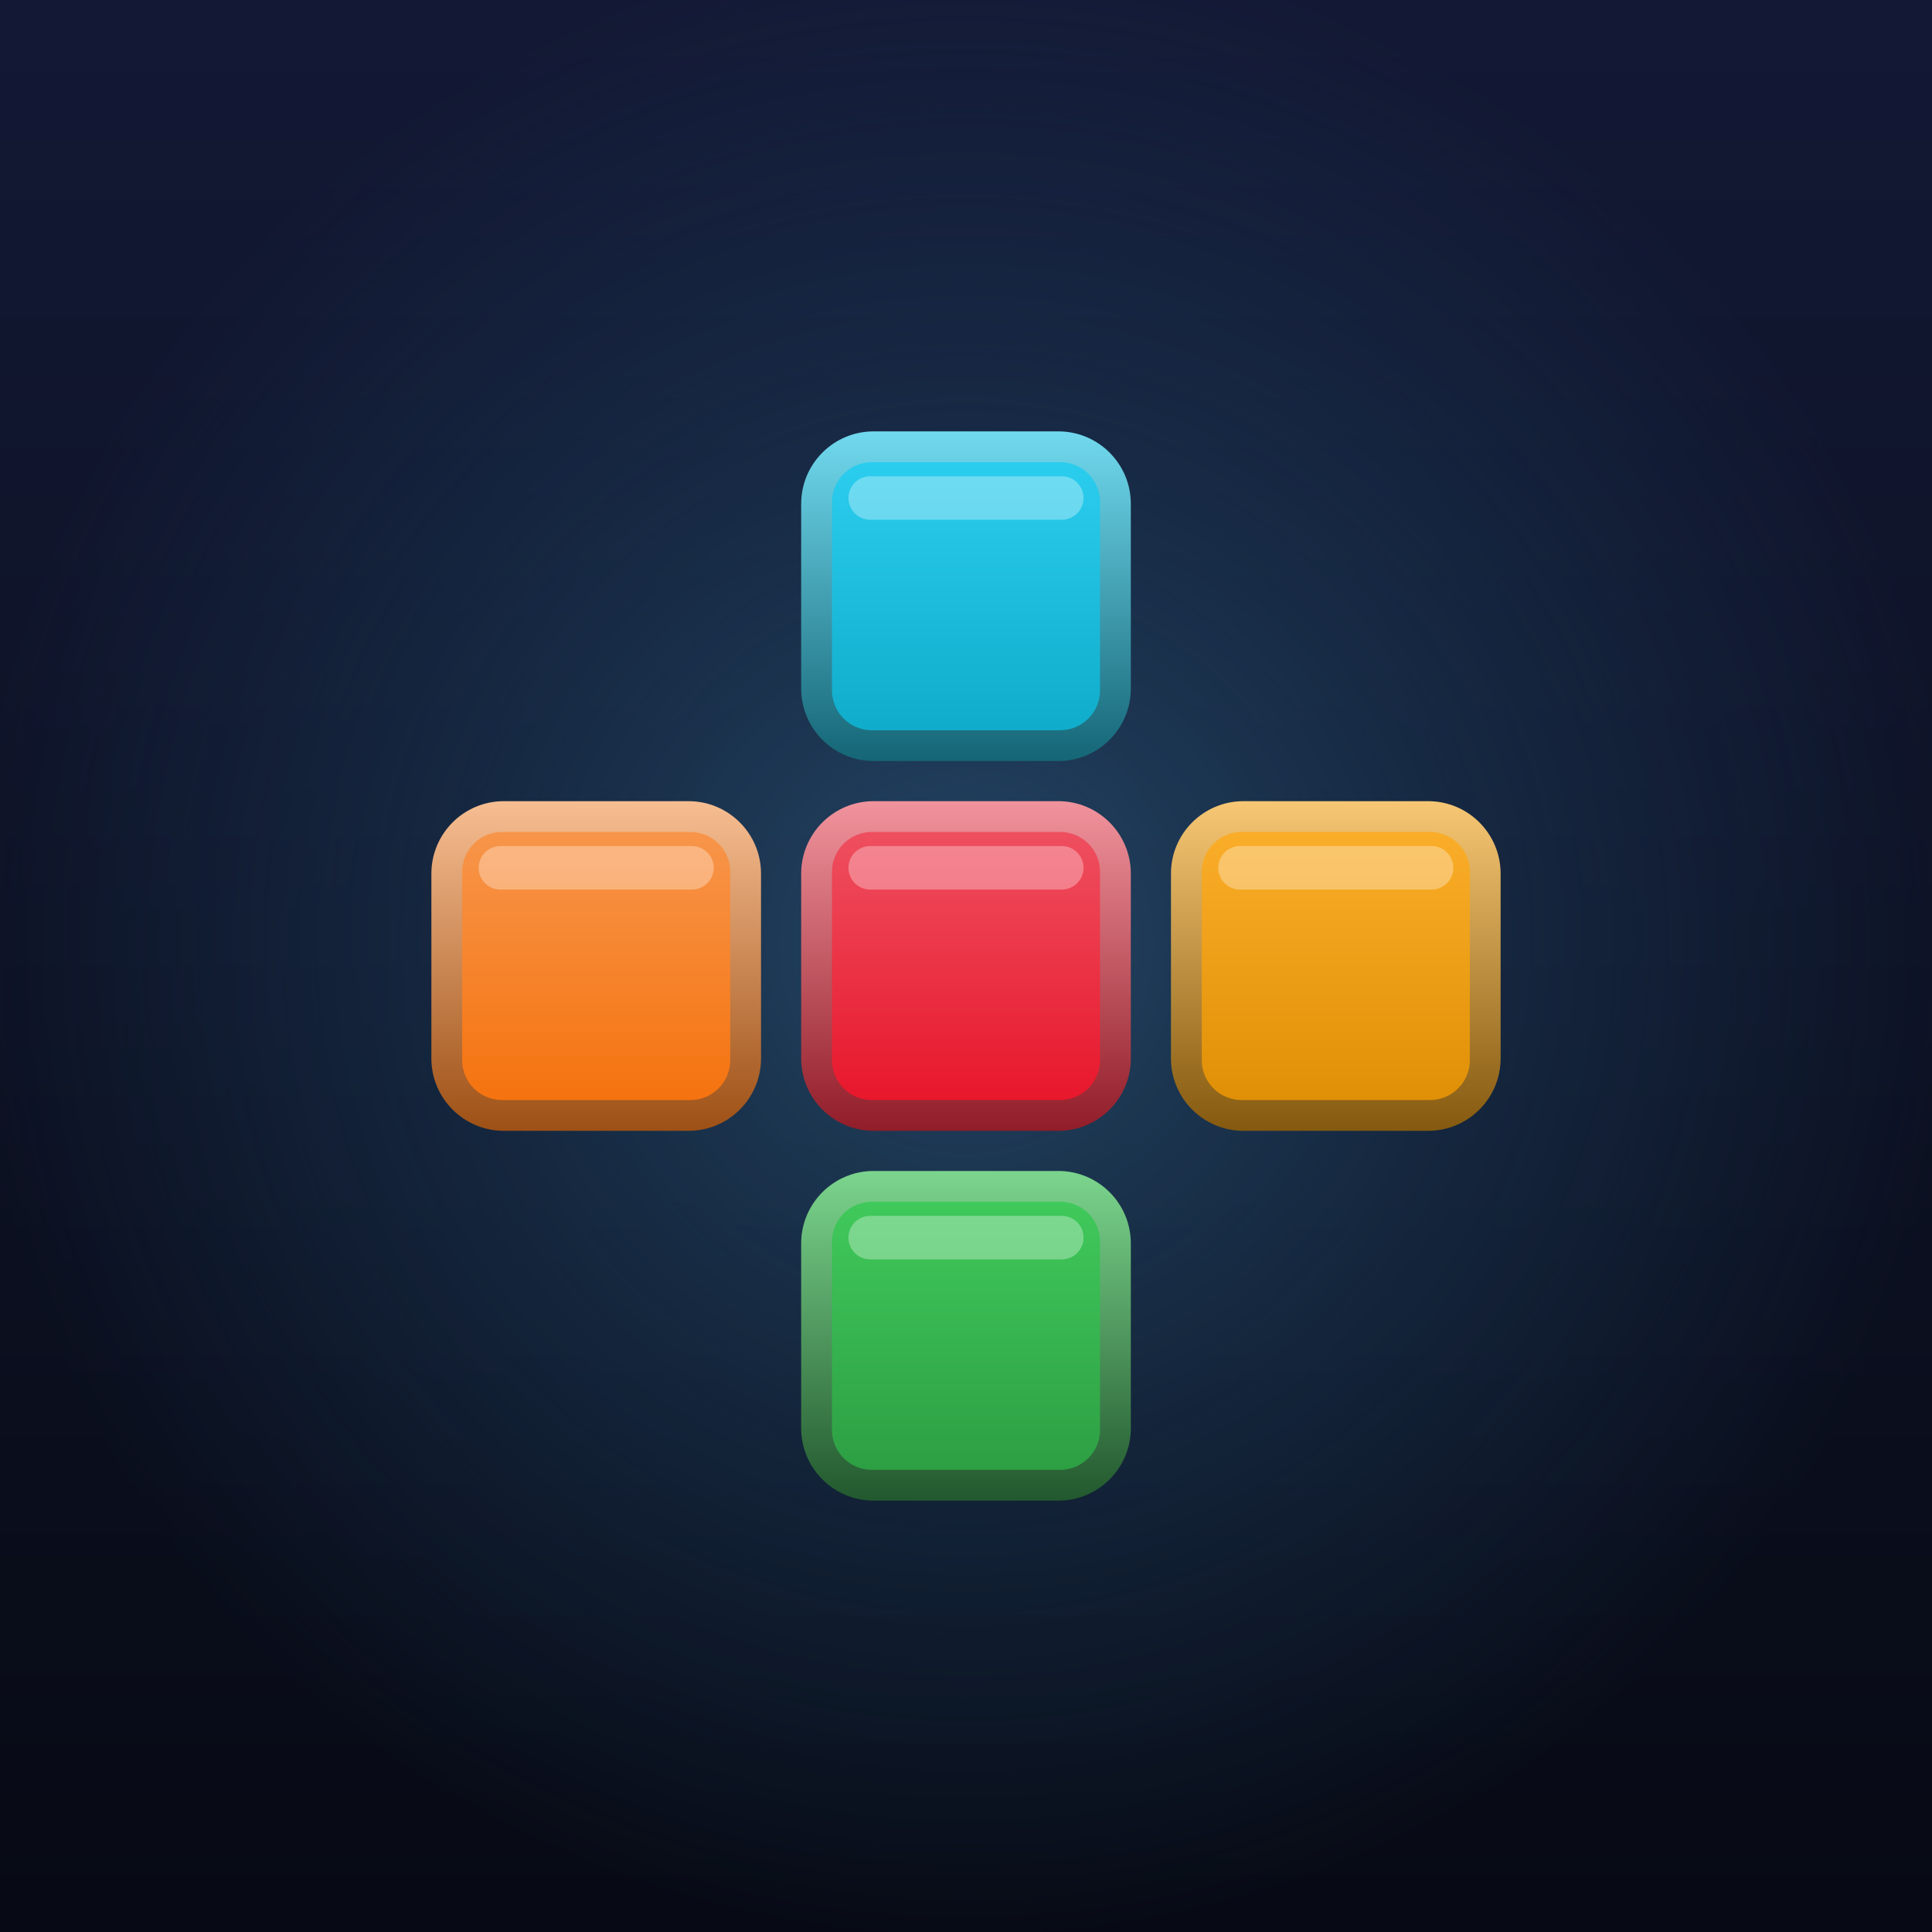
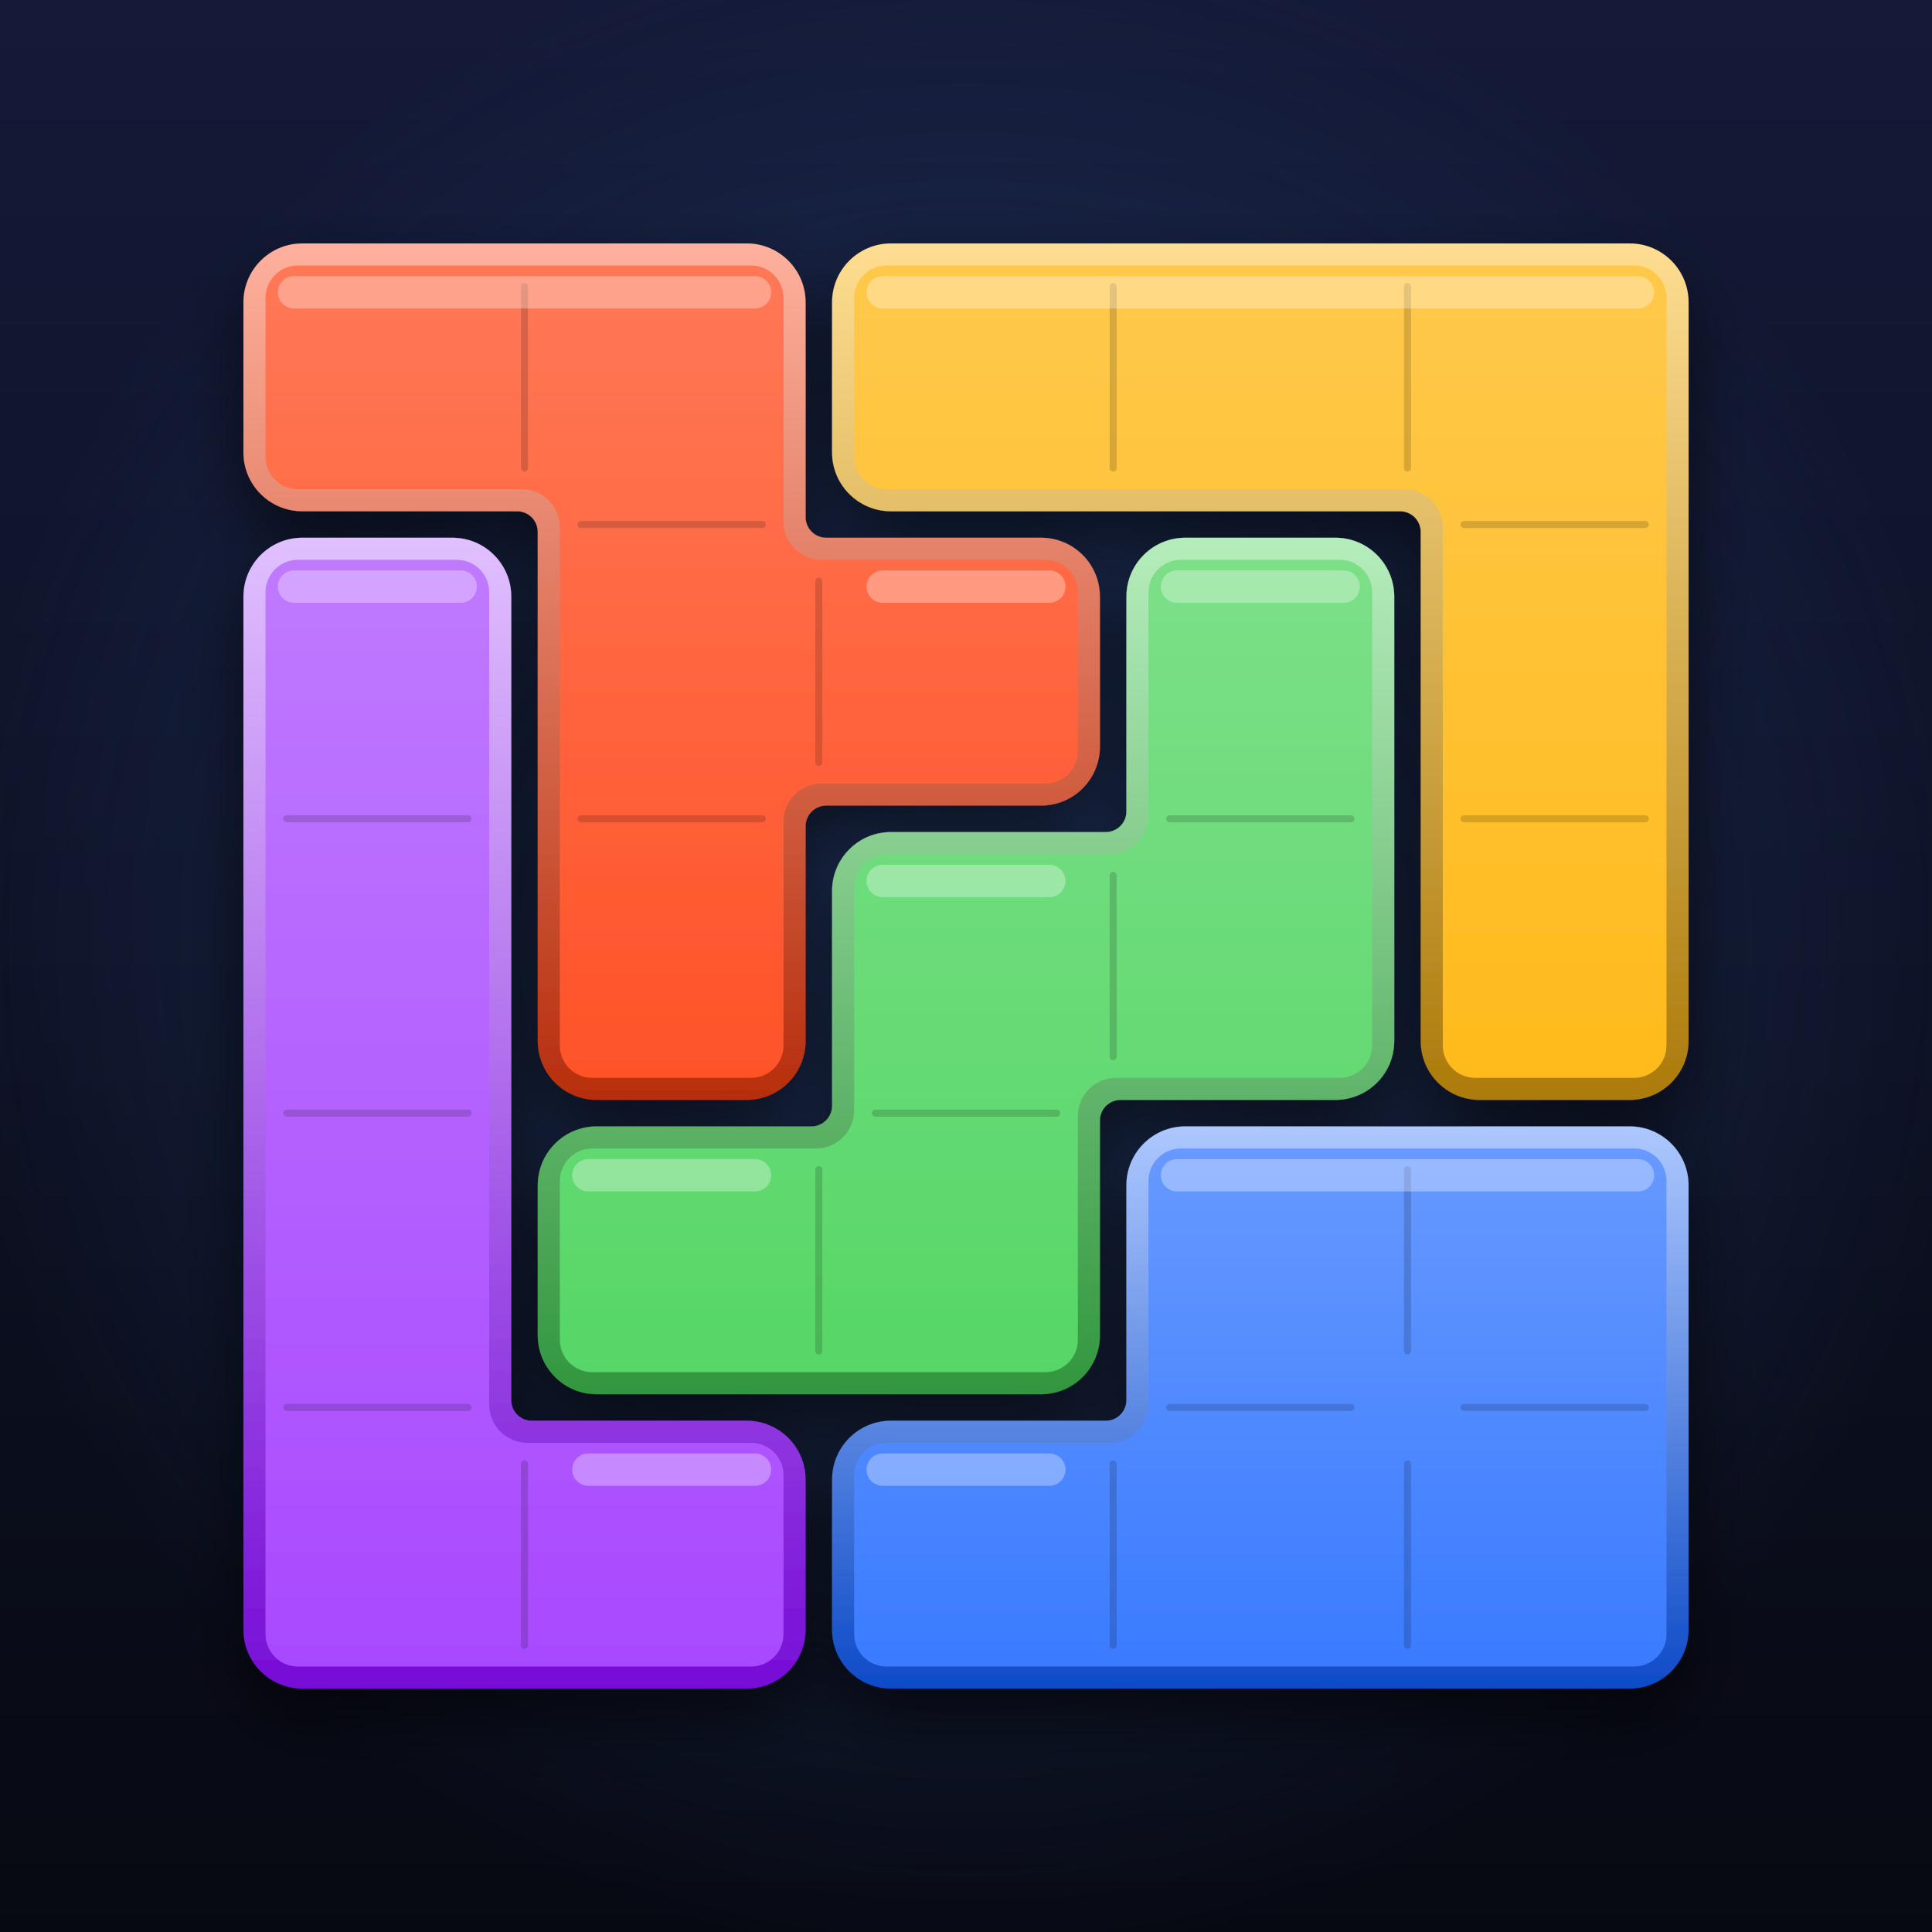
<svg xmlns="http://www.w3.org/2000/svg" viewBox="0 0 512 512">
  <defs>
    <linearGradient id="bg" x1="0" y1="0" x2="0" y2="1">
-       <stop offset="0" stop-color="#131935" />
-       <stop offset="1" stop-color="#070a14" />
+       <stop offset="0" stop-color="#141a38" />
+       <stop offset="1" stop-color="#070912" />
    </linearGradient>
-     <radialGradient id="gl" gradientUnits="userSpaceOnUse" cx="256" cy="250" r="265">
-       <stop offset="0" stop-color="#2d5b7e" stop-opacity=".72" />
-       <stop offset=".5" stop-color="#214666" stop-opacity=".42" />
-       <stop offset="1" stop-color="#1e4466" stop-opacity="0" />
+     <radialGradient id="gl" gradientUnits="userSpaceOnUse" cx="256" cy="250" r="270">
+       <stop offset="0" stop-color="#2c4c86" stop-opacity="0.55" />
+       <stop offset="1" stop-color="#2c4c86" stop-opacity="0" />
    </radialGradient>
-     <linearGradient id="eI" gradientUnits="userSpaceOnUse" x1="0" y1="110" x2="0" y2="206">
-       <stop offset="0" stop-color="hsl(190,85%,71%)" />
-       <stop offset="1" stop-color="hsl(190,75%,25%)" />
+     <filter id="sh" x="-20%" y="-20%" width="140%" height="150%">
+       <feDropShadow dx="0" dy="7.8" stdDeviation="8.97" flood-color="#000" flood-opacity="0.6" />
+     </filter>
+     <linearGradient id="g1" gradientUnits="userSpaceOnUse" x1="0" y1="61.0" x2="0" y2="295.0">
+       <stop offset="0" stop-color="#ffb3a0" />
+       <stop offset="1" stop-color="#b52c0a" />
    </linearGradient>
-     <linearGradient id="fI" gradientUnits="userSpaceOnUse" x1="0" y1="122.48" x2="0" y2="193.52">
-       <stop offset="0" stop-color="hsl(190,85%,55%)" />
-       <stop offset="1" stop-color="hsl(190,85%,43%)" />
+     <linearGradient id="g2" gradientUnits="userSpaceOnUse" x1="0" y1="61.0" x2="0" y2="295.0">
+       <stop offset="0" stop-color="#ff7a59" />
+       <stop offset="1" stop-color="#ff5126" />
    </linearGradient>
-     <linearGradient id="eF2" gradientUnits="userSpaceOnUse" x1="0" y1="208" x2="0" y2="304">
-       <stop offset="0" stop-color="hsl(26,92%,79%)" />
-       <stop offset="1" stop-color="hsl(26,82%,33%)" />
+     <linearGradient id="g3" gradientUnits="userSpaceOnUse" x1="0" y1="61.0" x2="0" y2="295.0">
+       <stop offset="0" stop-color="#ffdf94" />
+       <stop offset="1" stop-color="#aa7909" />
    </linearGradient>
-     <linearGradient id="fF2" gradientUnits="userSpaceOnUse" x1="0" y1="220.48" x2="0" y2="291.52">
-       <stop offset="0" stop-color="hsl(26,92%,63%)" />
-       <stop offset="1" stop-color="hsl(26,92%,51%)" />
+     <linearGradient id="g4" gradientUnits="userSpaceOnUse" x1="0" y1="61.0" x2="0" y2="295.0">
+       <stop offset="0" stop-color="#ffc94d" />
+       <stop offset="1" stop-color="#ffba1a" />
    </linearGradient>
-     <linearGradient id="eX" gradientUnits="userSpaceOnUse" x1="0" y1="208" x2="0" y2="304">
-       <stop offset="0" stop-color="hsl(354,82%,78%)" />
-       <stop offset="1" stop-color="hsl(354,72%,32%)" />
+     <linearGradient id="g5" gradientUnits="userSpaceOnUse" x1="0" y1="139.0" x2="0" y2="451.0">
+       <stop offset="0" stop-color="#e2c2ff" />
+       <stop offset="1" stop-color="#750bd6" />
    </linearGradient>
-     <linearGradient id="fX" gradientUnits="userSpaceOnUse" x1="0" y1="220.48" x2="0" y2="291.52">
-       <stop offset="0" stop-color="hsl(354,82%,62%)" />
-       <stop offset="1" stop-color="hsl(354,82%,50%)" />
+     <linearGradient id="g6" gradientUnits="userSpaceOnUse" x1="0" y1="139.0" x2="0" y2="451.0">
+       <stop offset="0" stop-color="#c07bff" />
+       <stop offset="1" stop-color="#a848ff" />
    </linearGradient>
-     <linearGradient id="eP" gradientUnits="userSpaceOnUse" x1="0" y1="208" x2="0" y2="304">
-       <stop offset="0" stop-color="hsl(38,95%,73%)" />
-       <stop offset="1" stop-color="hsl(38,85%,27%)" />
+     <linearGradient id="g7" gradientUnits="userSpaceOnUse" x1="0" y1="139.0" x2="0" y2="373.0">
+       <stop offset="0" stop-color="#b8eebe" />
+       <stop offset="1" stop-color="#30953c" />
    </linearGradient>
-     <linearGradient id="fP" gradientUnits="userSpaceOnUse" x1="0" y1="220.48" x2="0" y2="291.52">
-       <stop offset="0" stop-color="hsl(38,95%,57%)" />
-       <stop offset="1" stop-color="hsl(38,95%,45%)" />
+     <linearGradient id="g8" gradientUnits="userSpaceOnUse" x1="0" y1="139.0" x2="0" y2="373.0">
+       <stop offset="0" stop-color="#7ee08a" />
+       <stop offset="1" stop-color="#55d665" />
    </linearGradient>
-     <linearGradient id="eU" gradientUnits="userSpaceOnUse" x1="0" y1="306" x2="0" y2="402">
-       <stop offset="0" stop-color="hsl(132,56%,68%)" />
-       <stop offset="1" stop-color="hsl(132,46%,22%)" />
+     <linearGradient id="g9" gradientUnits="userSpaceOnUse" x1="0" y1="295.0" x2="0" y2="451.0">
+       <stop offset="0" stop-color="#b1cbff" />
+       <stop offset="1" stop-color="#0a48c6" />
    </linearGradient>
-     <linearGradient id="fU" gradientUnits="userSpaceOnUse" x1="0" y1="318.48" x2="0" y2="389.52">
-       <stop offset="0" stop-color="hsl(132,56%,52%)" />
-       <stop offset="1" stop-color="hsl(132,56%,40%)" />
+     <linearGradient id="g10" gradientUnits="userSpaceOnUse" x1="0" y1="295.0" x2="0" y2="451.0">
+       <stop offset="0" stop-color="#6a9bff" />
+       <stop offset="1" stop-color="#3779ff" />
    </linearGradient>
  </defs>
  <rect width="512" height="512" fill="url(#bg)" />
  <rect width="512" height="512" fill="url(#gl)" />
-   <rect x="212.32" y="114.32" width="87.36" height="87.36" rx="19.2" fill="url(#eI)" />
-   <rect x="220.48" y="122.48" width="71.04" height="71.04" rx="10.56" fill="url(#fI)" />
-   <rect x="224.85" y="126.22" width="62.3" height="11.52" rx="5.76" fill="#fff" fill-opacity=".32" />
-   <rect x="114.32" y="212.32" width="87.36" height="87.36" rx="19.2" fill="url(#eF2)" />
-   <rect x="122.48" y="220.48" width="71.04" height="71.04" rx="10.56" fill="url(#fF2)" />
-   <rect x="126.85" y="224.22" width="62.3" height="11.52" rx="5.76" fill="#fff" fill-opacity=".32" />
-   <rect x="212.32" y="212.32" width="87.36" height="87.36" rx="19.2" fill="url(#eX)" />
-   <rect x="220.48" y="220.48" width="71.04" height="71.04" rx="10.56" fill="url(#fX)" />
-   <rect x="224.85" y="224.22" width="62.3" height="11.52" rx="5.76" fill="#fff" fill-opacity=".32" />
-   <rect x="310.32" y="212.32" width="87.36" height="87.36" rx="19.2" fill="url(#eP)" />
-   <rect x="318.48" y="220.48" width="71.04" height="71.04" rx="10.56" fill="url(#fP)" />
-   <rect x="322.85" y="224.22" width="62.3" height="11.52" rx="5.76" fill="#fff" fill-opacity=".32" />
-   <rect x="212.32" y="310.32" width="87.36" height="87.36" rx="19.2" fill="url(#eU)" />
-   <rect x="220.48" y="318.48" width="71.04" height="71.04" rx="10.56" fill="url(#fU)" />
-   <rect x="224.85" y="322.22" width="62.3" height="11.52" rx="5.76" fill="#fff" fill-opacity=".32" />
+   <g filter="url(#sh)">
+     <g>
+       <path d="M64.51 80.11A15.60 15.60 0 0 1 80.11 64.51L197.89 64.51A15.60 15.60 0 0 1 213.49 80.11L213.49 137.05A5.46 5.46 0 0 0 218.95 142.51L275.89 142.51A15.60 15.60 0 0 1 291.49 158.11L291.49 197.89A15.60 15.60 0 0 1 275.89 213.49L218.95 213.49A5.46 5.46 0 0 0 213.49 218.95L213.49 275.89A15.60 15.60 0 0 1 197.89 291.49L158.11 291.49A15.60 15.60 0 0 1 142.51 275.89L142.51 140.95A5.46 5.46 0 0 0 137.05 135.49L80.11 135.49A15.60 15.60 0 0 1 64.51 119.89Z" fill="url(#g1)" />
+       <path d="M70.36 78.94A8.58 8.58 0 0 1 78.94 70.36L199.06 70.36A8.58 8.58 0 0 1 207.64 78.94L207.64 138.22A10.14 10.14 0 0 0 217.78 148.36L277.06 148.36A8.58 8.58 0 0 1 285.64 156.94L285.64 199.06A8.58 8.58 0 0 1 277.06 207.64L217.78 207.64A10.14 10.14 0 0 0 207.64 217.78L207.64 277.06A8.58 8.58 0 0 1 199.06 285.64L156.94 285.64A8.58 8.58 0 0 1 148.36 277.06L148.36 139.78A10.14 10.14 0 0 0 138.22 129.64L78.94 129.64A8.58 8.58 0 0 1 70.36 121.06Z" fill="url(#g2)" />
+       <rect x="138.06" y="75.04" width="1.87" height="49.92" rx="0.94" fill="#000" fill-opacity=".16" />
+       <rect y="138.06" x="153.04" height="1.87" width="49.92" rx="0.94" fill="#000" fill-opacity=".16" />
+       <rect x="216.06" y="153.04" width="1.87" height="49.92" rx="0.94" fill="#000" fill-opacity=".16" />
+       <rect y="216.06" x="153.04" height="1.87" width="49.92" rx="0.94" fill="#000" fill-opacity=".16" />
+       <rect x="73.64" y="73.17" width="130.73" height="8.58" rx="4.29" fill="#fff" fill-opacity="0.32" />
+       <rect x="229.64" y="151.17" width="52.73" height="8.58" rx="4.29" fill="#fff" fill-opacity="0.32" />
+     </g>
+     <g>
+       <path d="M220.51 80.11A15.60 15.60 0 0 1 236.11 64.51L431.89 64.51A15.60 15.60 0 0 1 447.49 80.11L447.49 275.89A15.60 15.60 0 0 1 431.89 291.49L392.11 291.49A15.60 15.60 0 0 1 376.51 275.89L376.51 140.95A5.46 5.46 0 0 0 371.05 135.49L236.11 135.49A15.60 15.60 0 0 1 220.51 119.89Z" fill="url(#g3)" />
+       <path d="M226.36 78.94A8.58 8.58 0 0 1 234.94 70.36L433.06 70.36A8.58 8.58 0 0 1 441.64 78.94L441.64 277.06A8.58 8.58 0 0 1 433.06 285.64L390.94 285.64A8.58 8.58 0 0 1 382.36 277.06L382.36 139.78A10.14 10.14 0 0 0 372.22 129.64L234.94 129.64A8.58 8.58 0 0 1 226.36 121.06Z" fill="url(#g4)" />
+       <rect y="138.06" x="387.04" height="1.87" width="49.92" rx="0.94" fill="#000" fill-opacity=".16" />
+       <rect y="216.06" x="387.04" height="1.87" width="49.92" rx="0.94" fill="#000" fill-opacity=".16" />
+       <rect x="294.06" y="75.04" width="1.87" height="49.92" rx="0.94" fill="#000" fill-opacity=".16" />
+       <rect x="372.06" y="75.04" width="1.87" height="49.92" rx="0.94" fill="#000" fill-opacity=".16" />
+       <rect x="229.64" y="73.17" width="208.73" height="8.58" rx="4.29" fill="#fff" fill-opacity="0.32" />
+     </g>
+     <g>
+       <path d="M64.51 158.11A15.60 15.60 0 0 1 80.11 142.51L119.89 142.51A15.60 15.60 0 0 1 135.49 158.11L135.49 371.05A5.46 5.46 0 0 0 140.95 376.51L197.89 376.51A15.60 15.60 0 0 1 213.49 392.11L213.49 431.89A15.60 15.60 0 0 1 197.89 447.49L80.11 447.49A15.60 15.60 0 0 1 64.51 431.89Z" fill="url(#g5)" />
+       <path d="M70.36 156.94A8.58 8.58 0 0 1 78.94 148.36L121.06 148.36A8.58 8.58 0 0 1 129.64 156.94L129.64 372.22A10.14 10.14 0 0 0 139.78 382.36L199.06 382.36A8.58 8.58 0 0 1 207.64 390.94L207.64 433.06A8.58 8.58 0 0 1 199.06 441.64L78.94 441.64A8.58 8.58 0 0 1 70.36 433.06Z" fill="url(#g6)" />
+       <rect y="216.06" x="75.04" height="1.87" width="49.92" rx="0.94" fill="#000" fill-opacity=".16" />
+       <rect y="294.06" x="75.04" height="1.87" width="49.92" rx="0.94" fill="#000" fill-opacity=".16" />
+       <rect x="138.06" y="387.04" width="1.87" height="49.92" rx="0.94" fill="#000" fill-opacity=".16" />
+       <rect y="372.06" x="75.04" height="1.87" width="49.92" rx="0.94" fill="#000" fill-opacity=".16" />
+       <rect x="73.64" y="151.17" width="52.73" height="8.58" rx="4.29" fill="#fff" fill-opacity="0.32" />
+       <rect x="151.64" y="385.17" width="52.73" height="8.58" rx="4.29" fill="#fff" fill-opacity="0.32" />
+     </g>
+     <g>
+       <path d="M142.51 314.11A15.60 15.60 0 0 1 158.11 298.51L215.05 298.51A5.46 5.46 0 0 0 220.51 293.05L220.51 236.11A15.60 15.60 0 0 1 236.11 220.51L293.05 220.51A5.46 5.46 0 0 0 298.51 215.05L298.51 158.11A15.60 15.60 0 0 1 314.11 142.51L353.89 142.51A15.60 15.60 0 0 1 369.49 158.11L369.49 275.89A15.60 15.60 0 0 1 353.89 291.49L296.95 291.49A5.46 5.46 0 0 0 291.49 296.95L291.49 353.89A15.60 15.60 0 0 1 275.89 369.49L158.11 369.49A15.60 15.60 0 0 1 142.51 353.89Z" fill="url(#g7)" />
+       <path d="M148.36 312.94A8.58 8.58 0 0 1 156.94 304.36L216.22 304.36A10.14 10.14 0 0 0 226.36 294.22L226.36 234.94A8.58 8.58 0 0 1 234.94 226.36L294.22 226.36A10.14 10.14 0 0 0 304.36 216.22L304.36 156.94A8.58 8.58 0 0 1 312.94 148.36L355.06 148.36A8.58 8.58 0 0 1 363.64 156.94L363.64 277.06A8.58 8.58 0 0 1 355.06 285.64L295.78 285.64A10.14 10.14 0 0 0 285.64 295.78L285.64 355.06A8.58 8.58 0 0 1 277.06 363.64L156.94 363.64A8.58 8.58 0 0 1 148.36 355.06Z" fill="url(#g8)" />
+       <rect x="294.06" y="231.04" width="1.87" height="49.92" rx="0.94" fill="#000" fill-opacity=".16" />
+       <rect y="294.06" x="231.04" height="1.87" width="49.92" rx="0.94" fill="#000" fill-opacity=".16" />
+       <rect y="216.06" x="309.04" height="1.87" width="49.92" rx="0.94" fill="#000" fill-opacity=".16" />
+       <rect x="216.06" y="309.04" width="1.87" height="49.92" rx="0.94" fill="#000" fill-opacity=".16" />
+       <rect x="307.64" y="151.17" width="52.73" height="8.58" rx="4.29" fill="#fff" fill-opacity="0.32" />
+       <rect x="229.64" y="229.17" width="52.73" height="8.58" rx="4.29" fill="#fff" fill-opacity="0.32" />
+       <rect x="151.64" y="307.17" width="52.73" height="8.58" rx="4.29" fill="#fff" fill-opacity="0.32" />
+     </g>
+     <g>
+       <path d="M220.51 392.11A15.60 15.60 0 0 1 236.11 376.51L293.05 376.51A5.46 5.46 0 0 0 298.51 371.05L298.51 314.11A15.60 15.60 0 0 1 314.11 298.51L431.89 298.51A15.60 15.60 0 0 1 447.49 314.11L447.49 431.89A15.60 15.60 0 0 1 431.89 447.49L236.11 447.49A15.60 15.60 0 0 1 220.51 431.89Z" fill="url(#g9)" />
+       <path d="M226.36 390.94A8.58 8.58 0 0 1 234.94 382.36L294.22 382.36A10.14 10.14 0 0 0 304.36 372.22L304.36 312.94A8.58 8.58 0 0 1 312.94 304.36L433.06 304.36A8.58 8.58 0 0 1 441.64 312.94L441.64 433.06A8.58 8.58 0 0 1 433.06 441.64L234.94 441.64A8.58 8.58 0 0 1 226.36 433.06Z" fill="url(#g10)" />
+       <rect x="294.06" y="387.04" width="1.87" height="49.92" rx="0.94" fill="#000" fill-opacity=".16" />
+       <rect x="372.06" y="309.04" width="1.87" height="49.92" rx="0.94" fill="#000" fill-opacity=".16" />
+       <rect y="372.06" x="309.04" height="1.87" width="49.92" rx="0.94" fill="#000" fill-opacity=".16" />
+       <rect x="372.06" y="387.04" width="1.87" height="49.92" rx="0.94" fill="#000" fill-opacity=".16" />
+       <rect y="372.06" x="387.04" height="1.87" width="49.92" rx="0.94" fill="#000" fill-opacity=".16" />
+       <rect x="307.64" y="307.17" width="130.73" height="8.58" rx="4.29" fill="#fff" fill-opacity="0.32" />
+       <rect x="229.64" y="385.17" width="52.73" height="8.58" rx="4.29" fill="#fff" fill-opacity="0.32" />
+     </g>
+   </g>
</svg>
